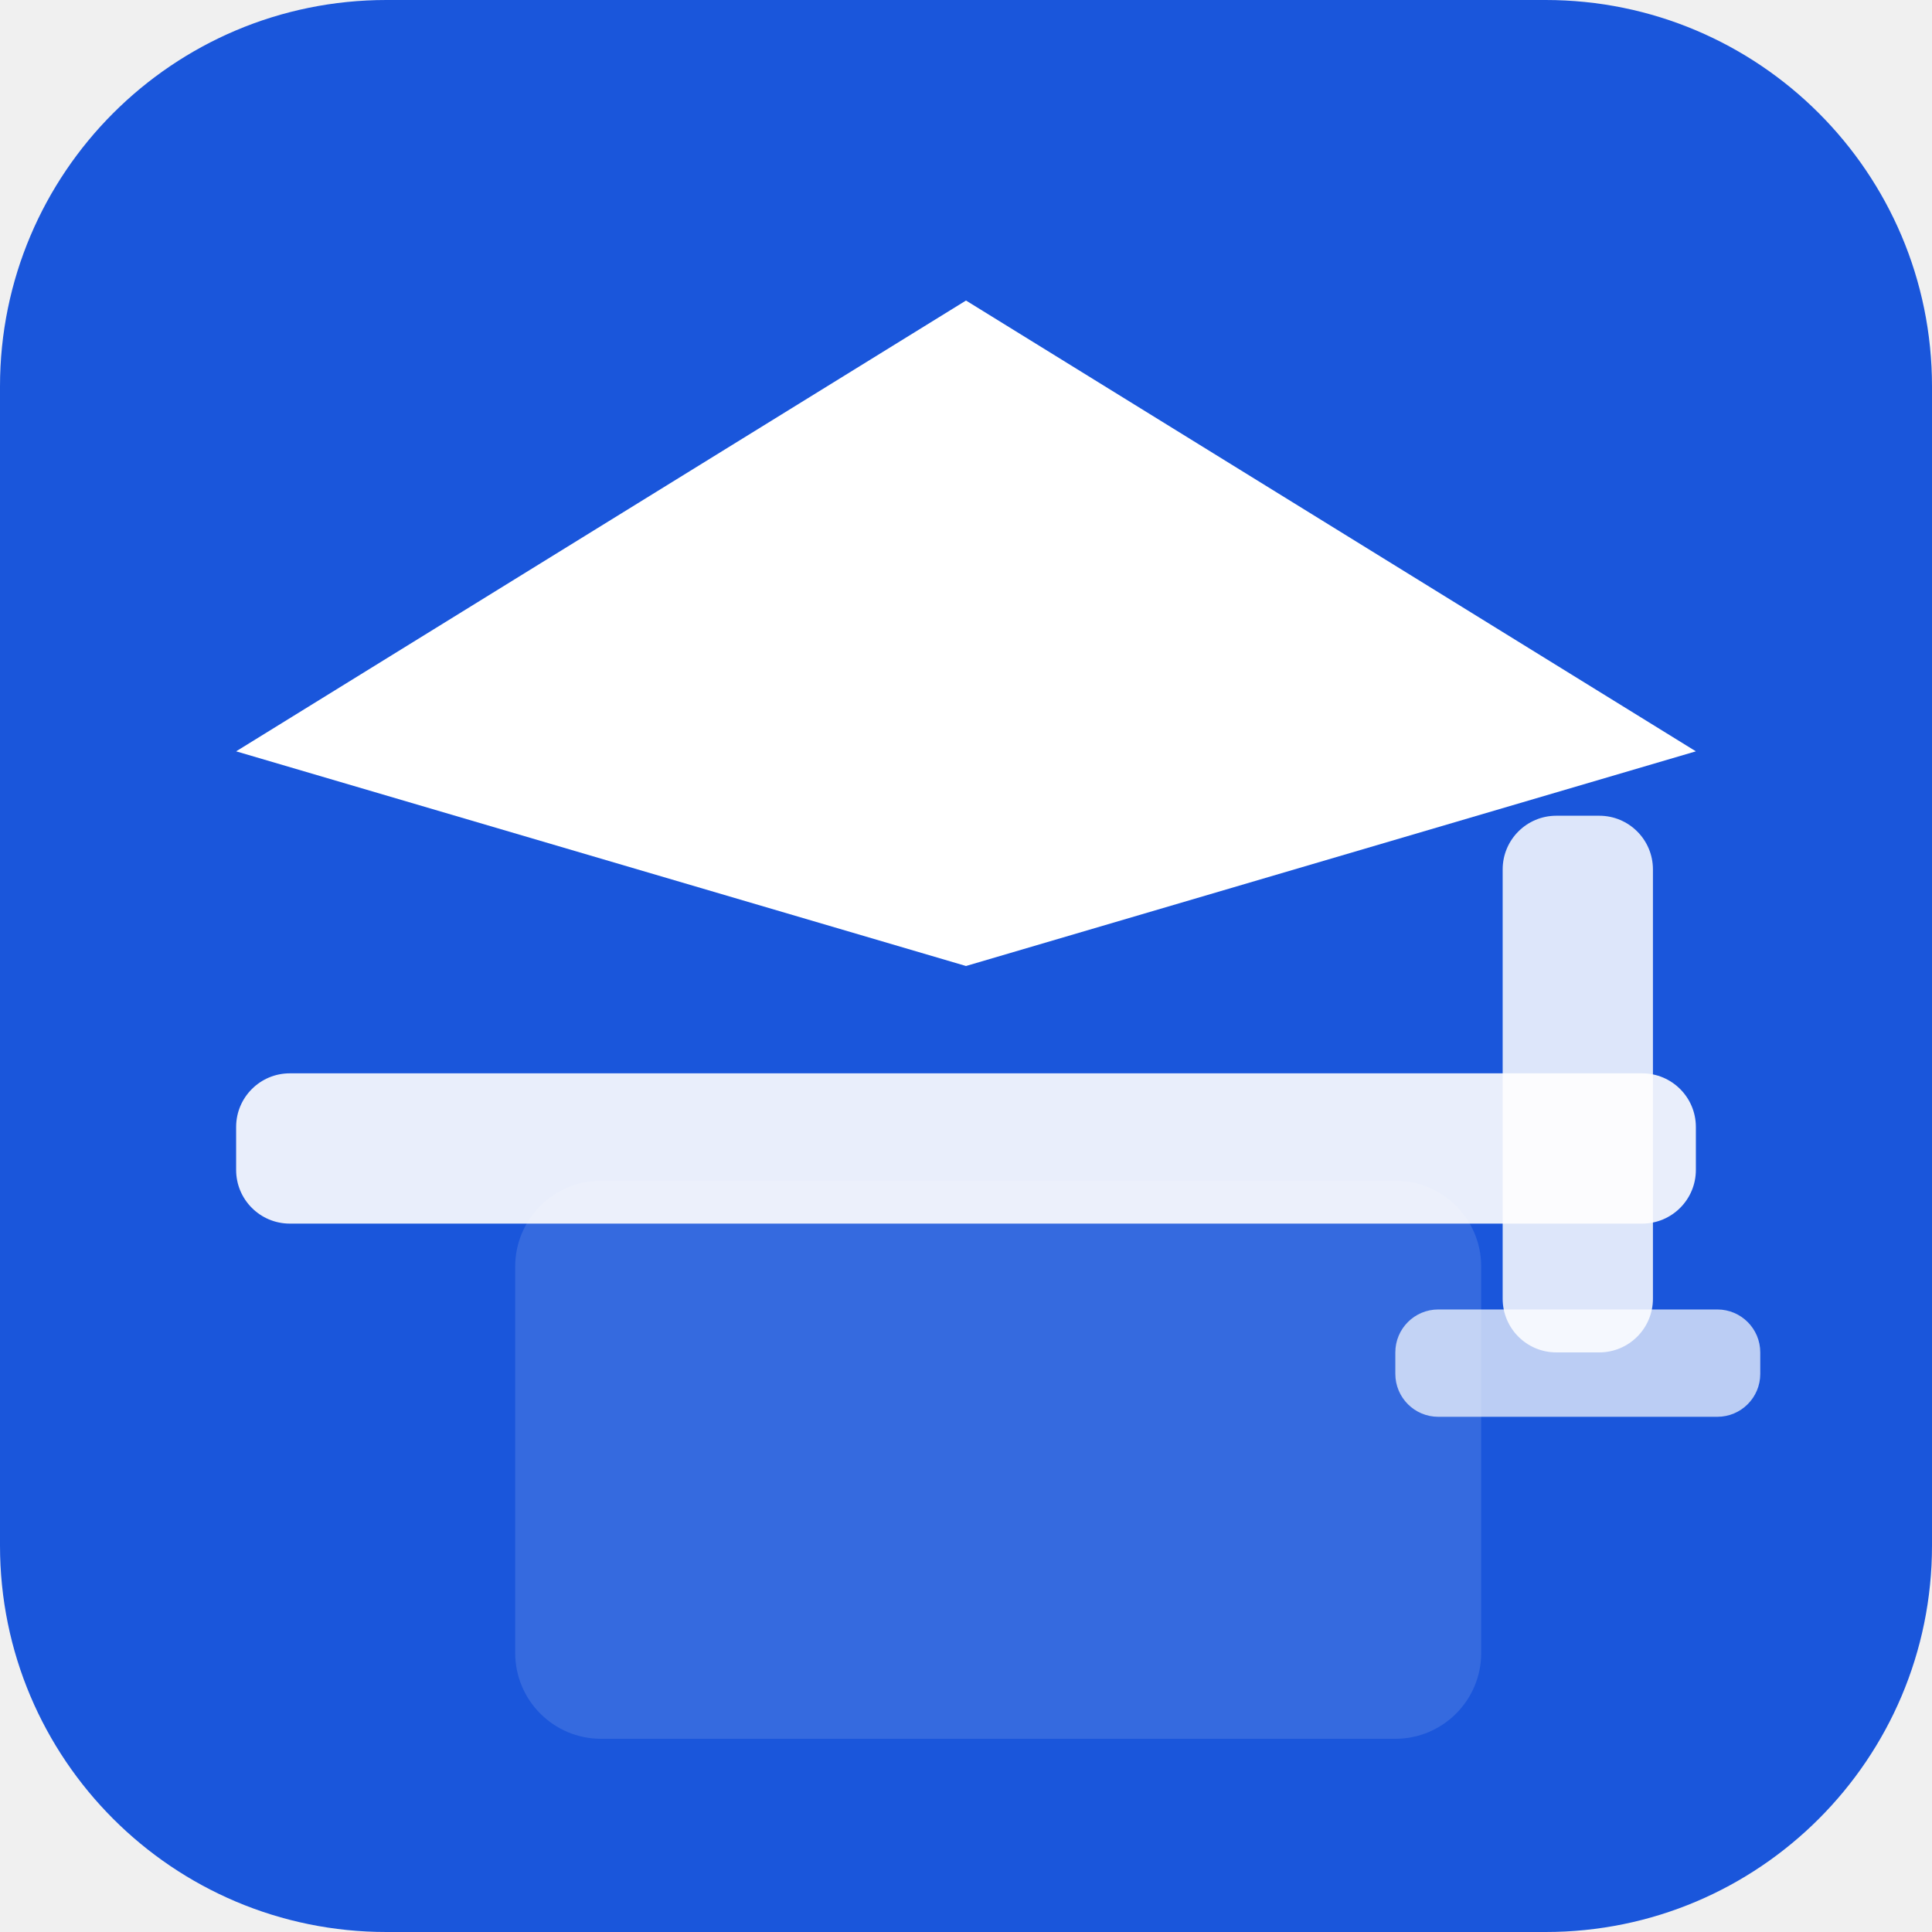
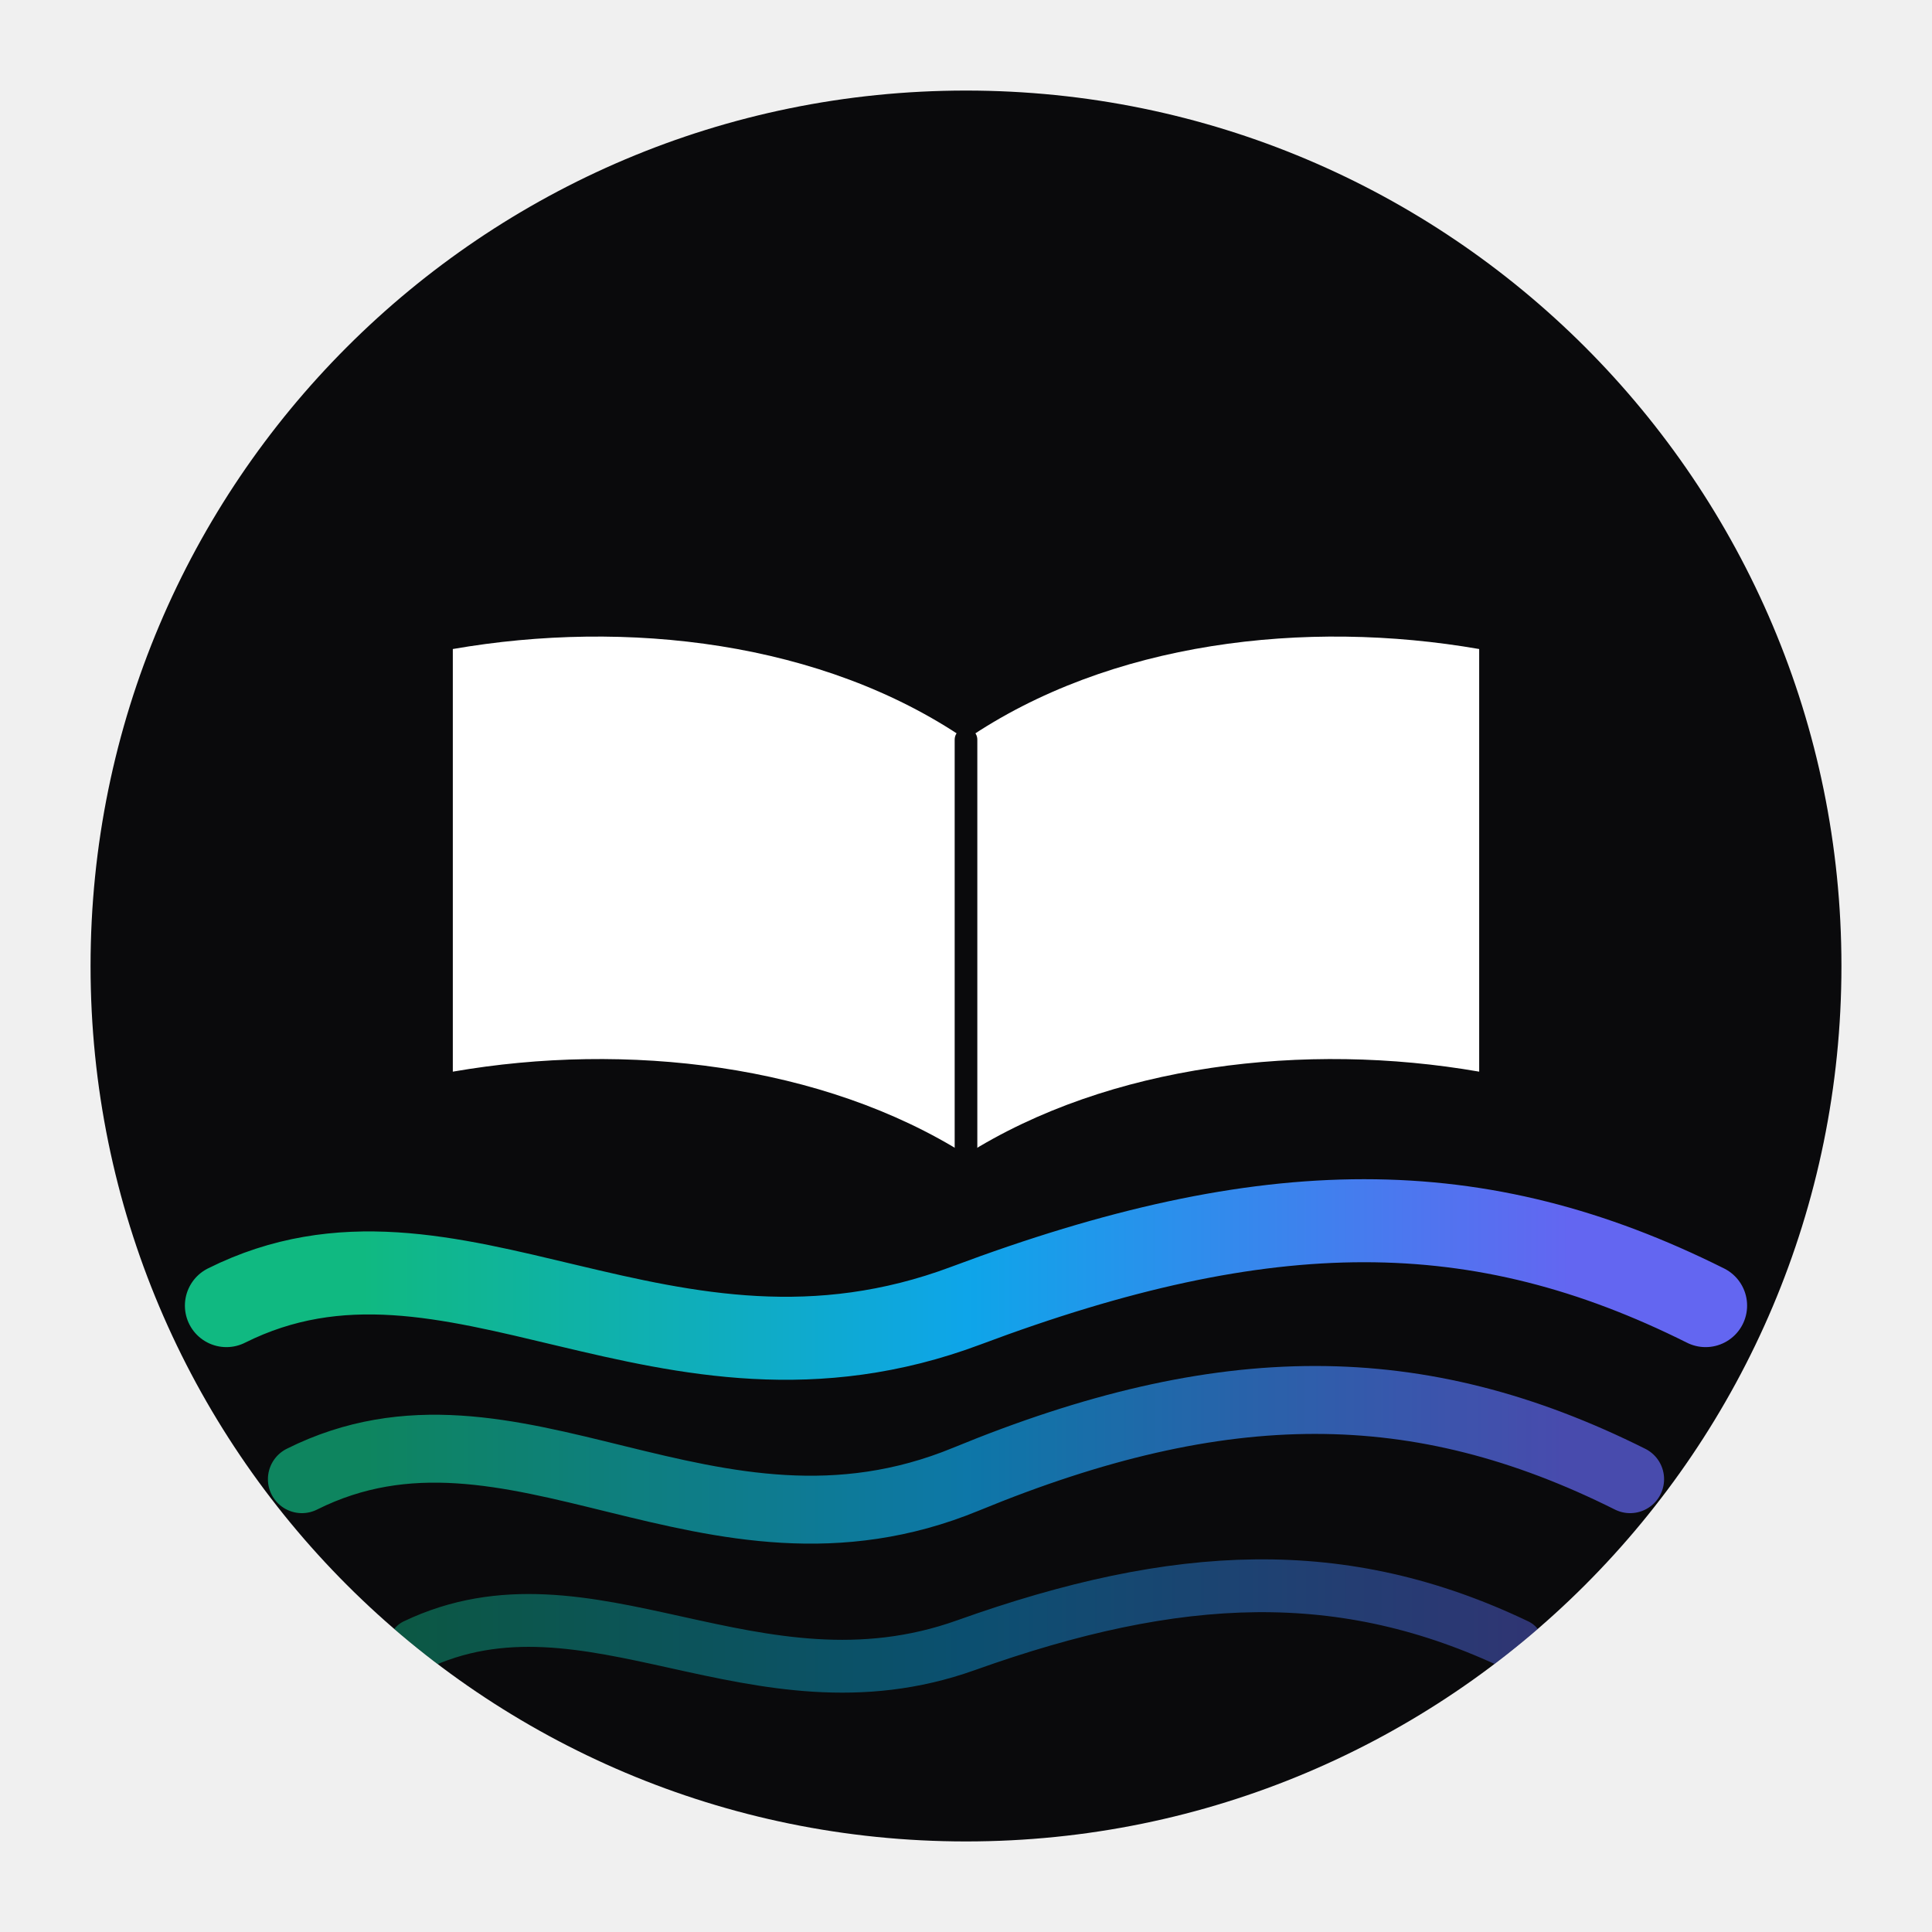
- <svg xmlns="http://www.w3.org/2000/svg" viewBox="0 0 180 180">
-   <rect width="180" height="180" rx="36" fill="#1a56db" />
-   <polygon points="90,28 158,70 90,90 22,70" fill="white" />
-   <rect x="22" y="100" width="136" height="14" rx="5" fill="white" opacity="0.9" />
-   <rect x="140" y="76" width="14" height="50" rx="5" fill="white" opacity="0.85" />
-   <rect x="130" y="122" width="34" height="10" rx="4" fill="white" opacity="0.7" />
-   <rect x="48" y="110" width="90" height="52" rx="8" fill="white" opacity="0.12" />
+ <svg xmlns="http://www.w3.org/2000/svg" width="512" height="512" viewBox="0 0 512 512" fill="none" role="img" aria-label="Sistema Escolar">
+   <defs>
+     <linearGradient id="l1-onda" x1="96" y1="0" x2="416" y2="0" gradientUnits="userSpaceOnUse">
+       <stop offset="0" stop-color="#10b981" />
+       <stop offset="0.5" stop-color="#0ea5e9" />
+       <stop offset="1" stop-color="#6366f1" />
+     </linearGradient>
+     <clipPath id="l1-circulo">
+       <circle cx="256" cy="256" r="232" />
+     </clipPath>
+   </defs>
+   <circle cx="256" cy="256" r="232" fill="#0a0a0c" />
+   <path d="M256 196 C218 170 166 164 120 172 V284 C166 276 218 282 256 306 C294 282 346 276 392 284 V172 C346 164 294 170 256 196 Z" fill="#ffffff" />
+   <path d="M256 196 V306" stroke="#0a0a0c" stroke-width="6" stroke-linecap="round" />
+   <g clip-path="url(#l1-circulo)" stroke="url(#l1-onda)" stroke-linecap="round" fill="none">
+     <path d="M60 346 C120 316 176 376 256 346 S392 316 452 346" stroke-width="22" />
+     <path d="M80 392 C136 364 188 420 256 392 S376 364 432 392" stroke-width="18" opacity="0.7" />
+     <path d="M110 436 C156 414 200 456 256 436 S356 414 402 436" stroke-width="14" opacity="0.45" />
+   </g>
</svg>
